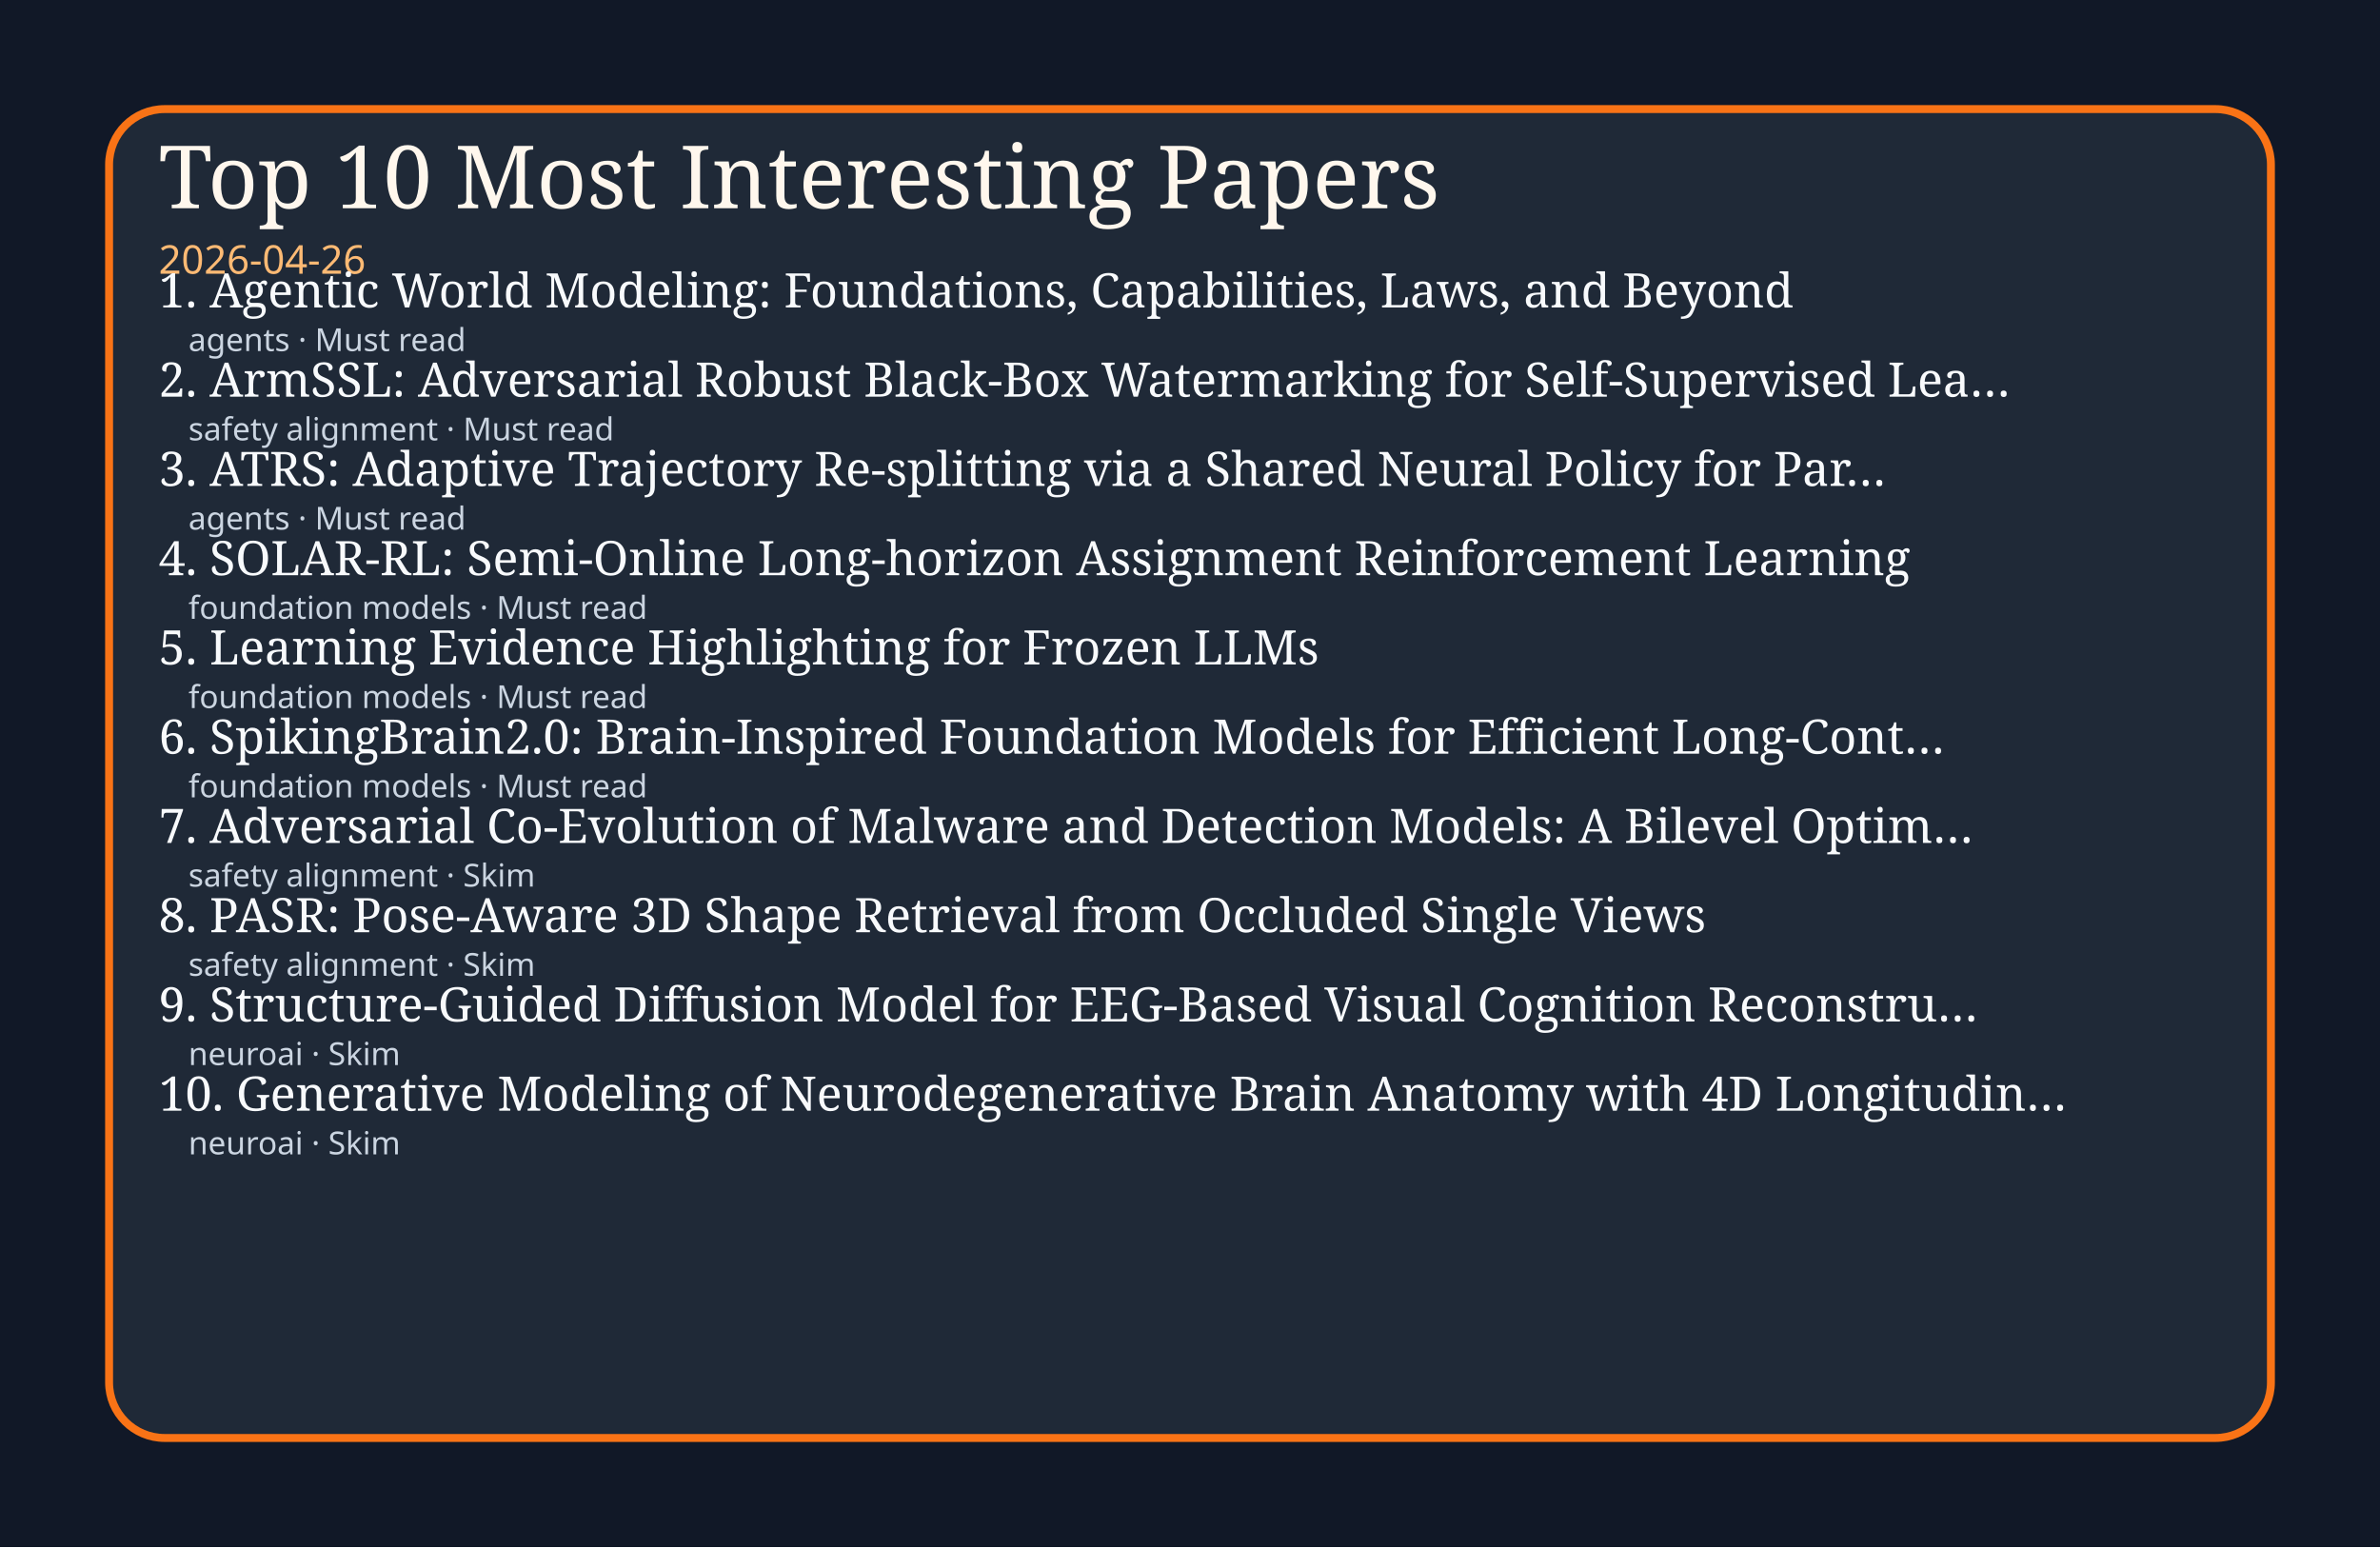
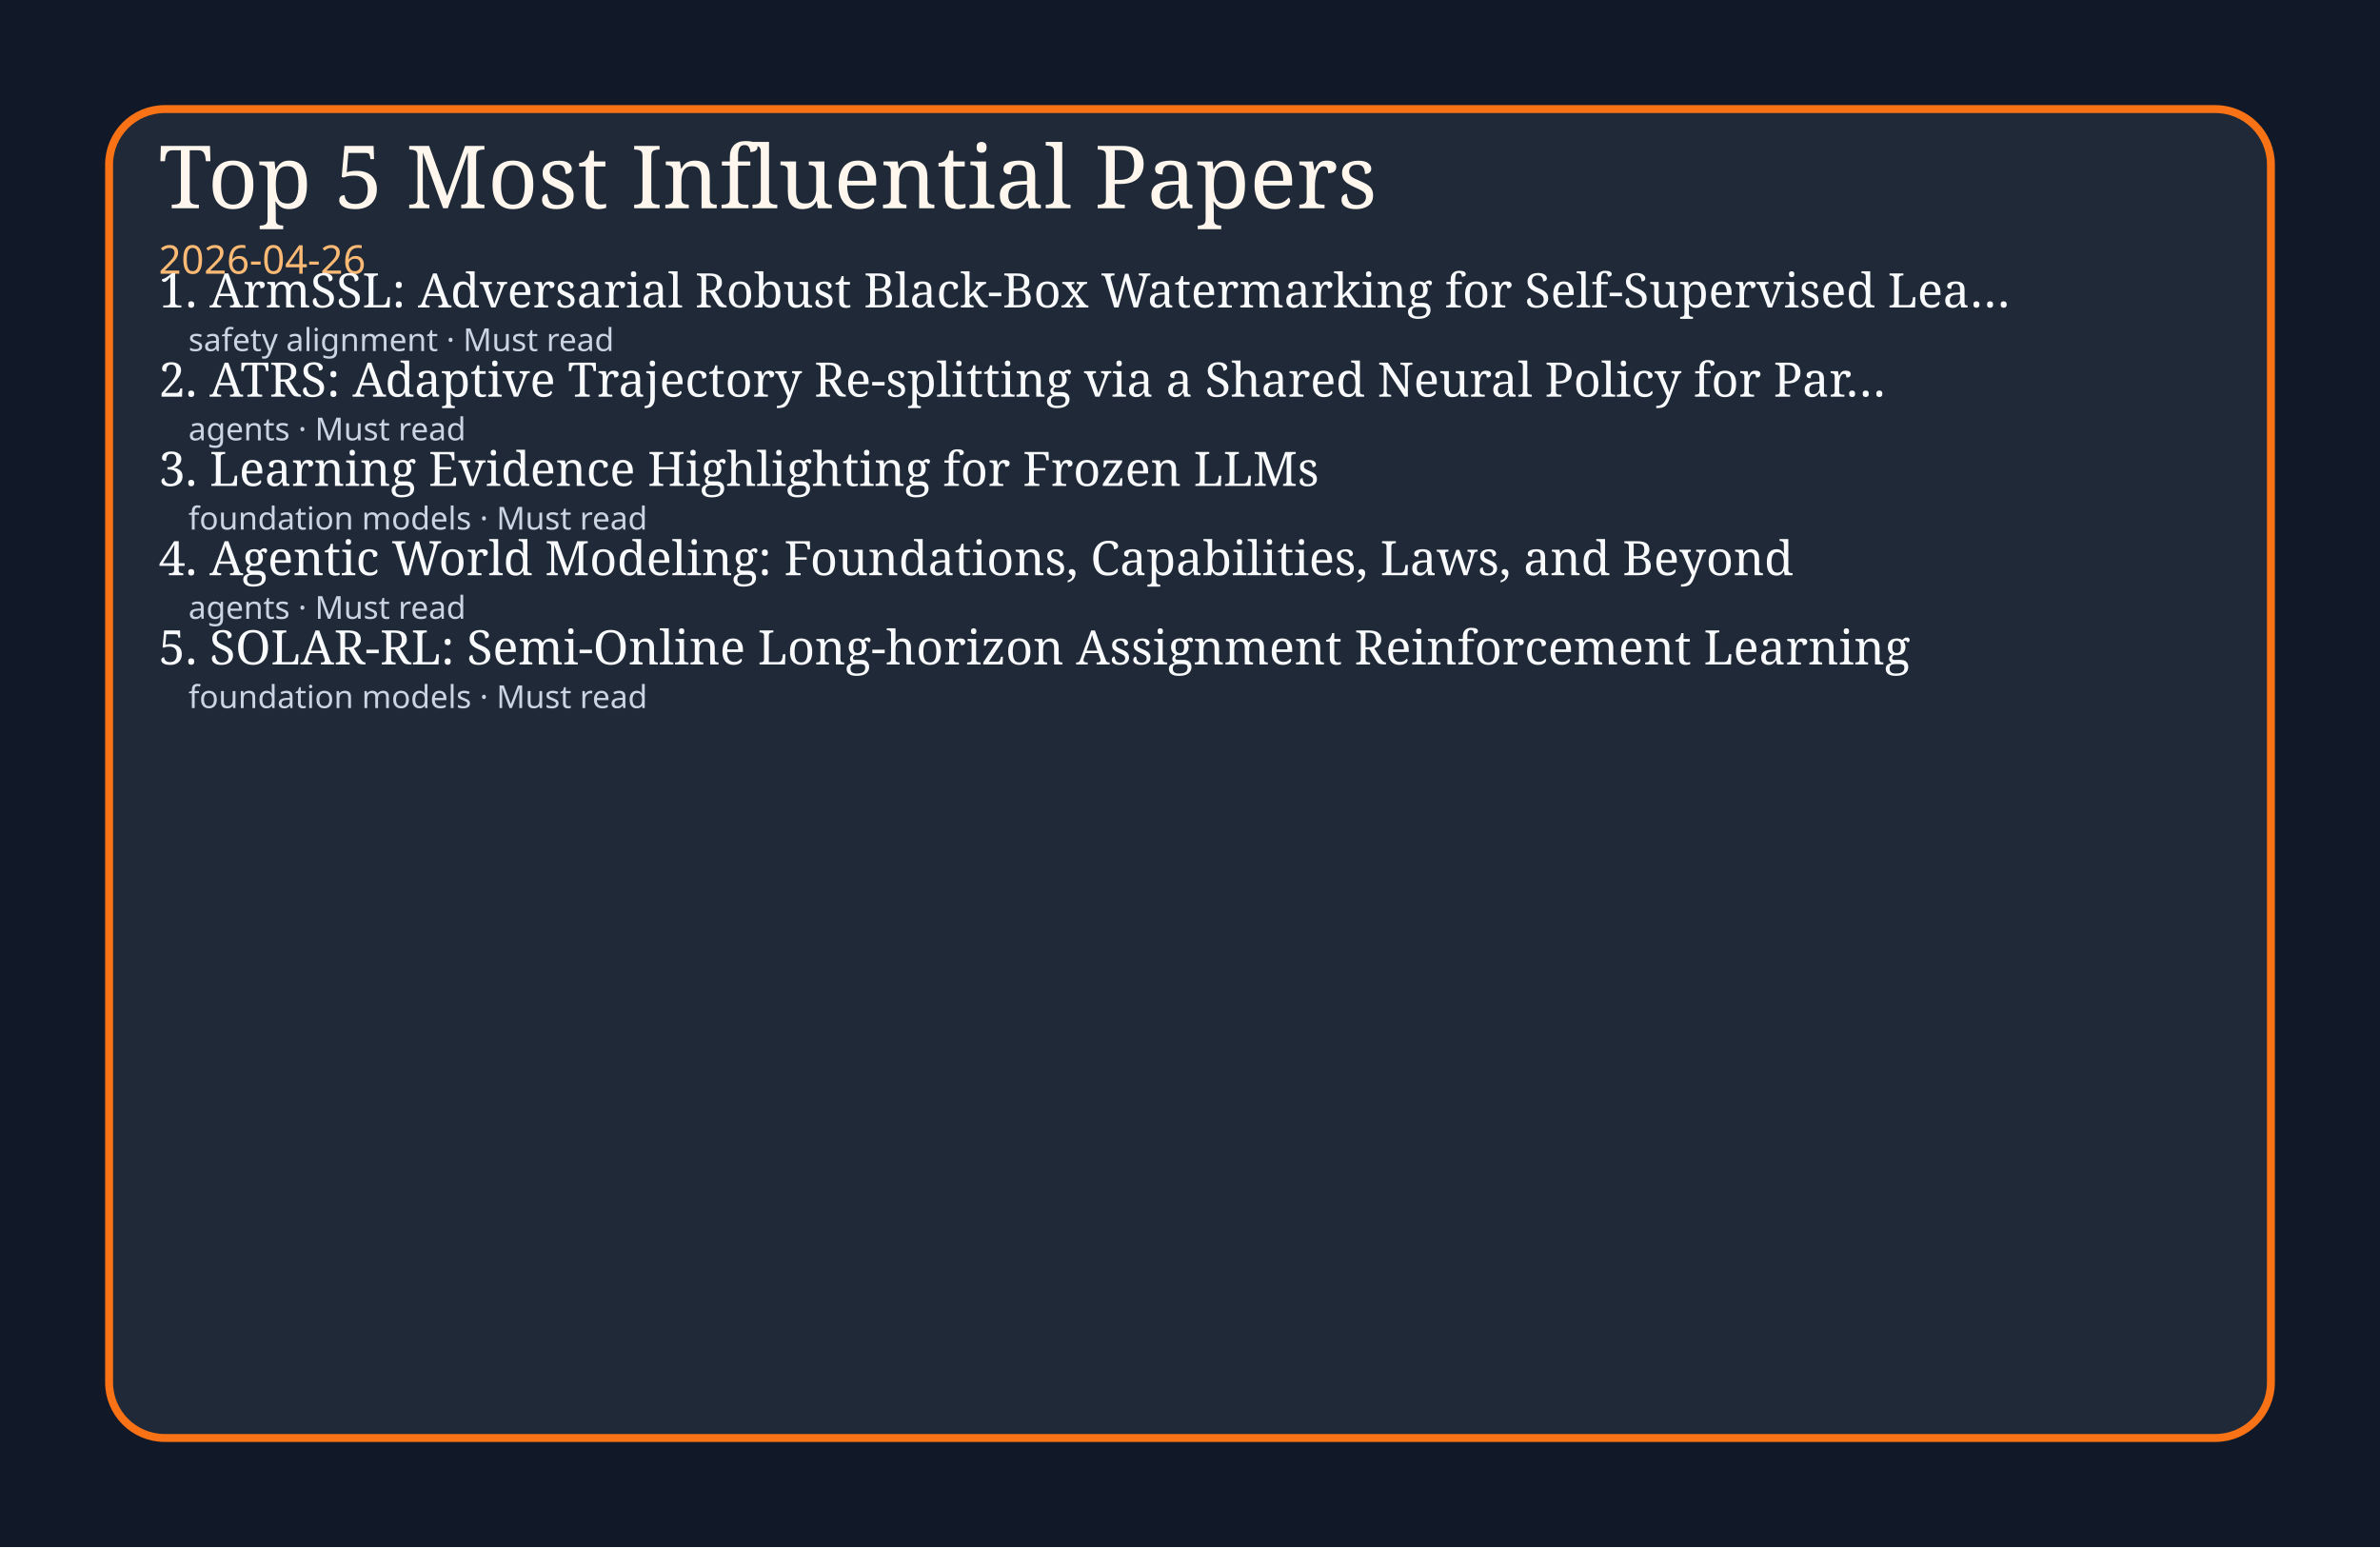
<svg xmlns="http://www.w3.org/2000/svg" width="1200" height="780" viewBox="0 0 1200 780">
  <rect width="1200" height="780" fill="#111827" />
  <rect x="55" y="55" width="1090" height="670" rx="28" fill="#1f2937" stroke="#f97316" stroke-width="4" />
-   <text x="80" y="105" fill="#fff7ed" font-size="44" font-family="Georgia, serif">Top 10 Most Interesting Papers</text>
+   <text x="80" y="105" fill="#fff7ed" font-size="44" font-family="Georgia, serif">Top 5 Most Influential Papers</text>
  <text x="80" y="138" fill="#fdba74" font-size="20" font-family="Trebuchet MS, sans-serif">2026-04-26</text>
-   <text x="80" y="155" fill="#f8fafc" font-size="24" font-family="Georgia, serif">1. Agentic World Modeling: Foundations, Capabilities, Laws, and Beyond</text>
-   <text x="95" y="177" fill="#cbd5e1" font-size="16" font-family="Trebuchet MS, sans-serif">agents · Must read</text>
-   <text x="80" y="200" fill="#f8fafc" font-size="24" font-family="Georgia, serif">2. ArmSSL: Adversarial Robust Black-Box Watermarking for Self-Supervised Lea…</text>
-   <text x="95" y="222" fill="#cbd5e1" font-size="16" font-family="Trebuchet MS, sans-serif">safety alignment · Must read</text>
-   <text x="80" y="245" fill="#f8fafc" font-size="24" font-family="Georgia, serif">3. ATRS: Adaptive Trajectory Re-splitting via a Shared Neural Policy for Par…</text>
-   <text x="95" y="267" fill="#cbd5e1" font-size="16" font-family="Trebuchet MS, sans-serif">agents · Must read</text>
-   <text x="80" y="290" fill="#f8fafc" font-size="24" font-family="Georgia, serif">4. SOLAR-RL: Semi-Online Long-horizon Assignment Reinforcement Learning</text>
-   <text x="95" y="312" fill="#cbd5e1" font-size="16" font-family="Trebuchet MS, sans-serif">foundation models · Must read</text>
-   <text x="80" y="335" fill="#f8fafc" font-size="24" font-family="Georgia, serif">5. Learning Evidence Highlighting for Frozen LLMs</text>
+   <text x="80" y="155" fill="#f8fafc" font-size="24" font-family="Georgia, serif">1. ArmSSL: Adversarial Robust Black-Box Watermarking for Self-Supervised Lea…</text>
+   <text x="95" y="177" fill="#cbd5e1" font-size="16" font-family="Trebuchet MS, sans-serif">safety alignment · Must read</text>
+   <text x="80" y="200" fill="#f8fafc" font-size="24" font-family="Georgia, serif">2. ATRS: Adaptive Trajectory Re-splitting via a Shared Neural Policy for Par…</text>
+   <text x="95" y="222" fill="#cbd5e1" font-size="16" font-family="Trebuchet MS, sans-serif">agents · Must read</text>
+   <text x="80" y="245" fill="#f8fafc" font-size="24" font-family="Georgia, serif">3. Learning Evidence Highlighting for Frozen LLMs</text>
+   <text x="95" y="267" fill="#cbd5e1" font-size="16" font-family="Trebuchet MS, sans-serif">foundation models · Must read</text>
+   <text x="80" y="290" fill="#f8fafc" font-size="24" font-family="Georgia, serif">4. Agentic World Modeling: Foundations, Capabilities, Laws, and Beyond</text>
+   <text x="95" y="312" fill="#cbd5e1" font-size="16" font-family="Trebuchet MS, sans-serif">agents · Must read</text>
+   <text x="80" y="335" fill="#f8fafc" font-size="24" font-family="Georgia, serif">5. SOLAR-RL: Semi-Online Long-horizon Assignment Reinforcement Learning</text>
  <text x="95" y="357" fill="#cbd5e1" font-size="16" font-family="Trebuchet MS, sans-serif">foundation models · Must read</text>
-   <text x="80" y="380" fill="#f8fafc" font-size="24" font-family="Georgia, serif">6. SpikingBrain2.0: Brain-Inspired Foundation Models for Efficient Long-Cont…</text>
-   <text x="95" y="402" fill="#cbd5e1" font-size="16" font-family="Trebuchet MS, sans-serif">foundation models · Must read</text>
-   <text x="80" y="425" fill="#f8fafc" font-size="24" font-family="Georgia, serif">7. Adversarial Co-Evolution of Malware and Detection Models: A Bilevel Optim…</text>
-   <text x="95" y="447" fill="#cbd5e1" font-size="16" font-family="Trebuchet MS, sans-serif">safety alignment · Skim</text>
-   <text x="80" y="470" fill="#f8fafc" font-size="24" font-family="Georgia, serif">8. PASR: Pose-Aware 3D Shape Retrieval from Occluded Single Views</text>
-   <text x="95" y="492" fill="#cbd5e1" font-size="16" font-family="Trebuchet MS, sans-serif">safety alignment · Skim</text>
-   <text x="80" y="515" fill="#f8fafc" font-size="24" font-family="Georgia, serif">9. Structure-Guided Diffusion Model for EEG-Based Visual Cognition Reconstru…</text>
-   <text x="95" y="537" fill="#cbd5e1" font-size="16" font-family="Trebuchet MS, sans-serif">neuroai · Skim</text>
-   <text x="80" y="560" fill="#f8fafc" font-size="24" font-family="Georgia, serif">10. Generative Modeling of Neurodegenerative Brain Anatomy with 4D Longitudin…</text>
-   <text x="95" y="582" fill="#cbd5e1" font-size="16" font-family="Trebuchet MS, sans-serif">neuroai · Skim</text>
</svg>
